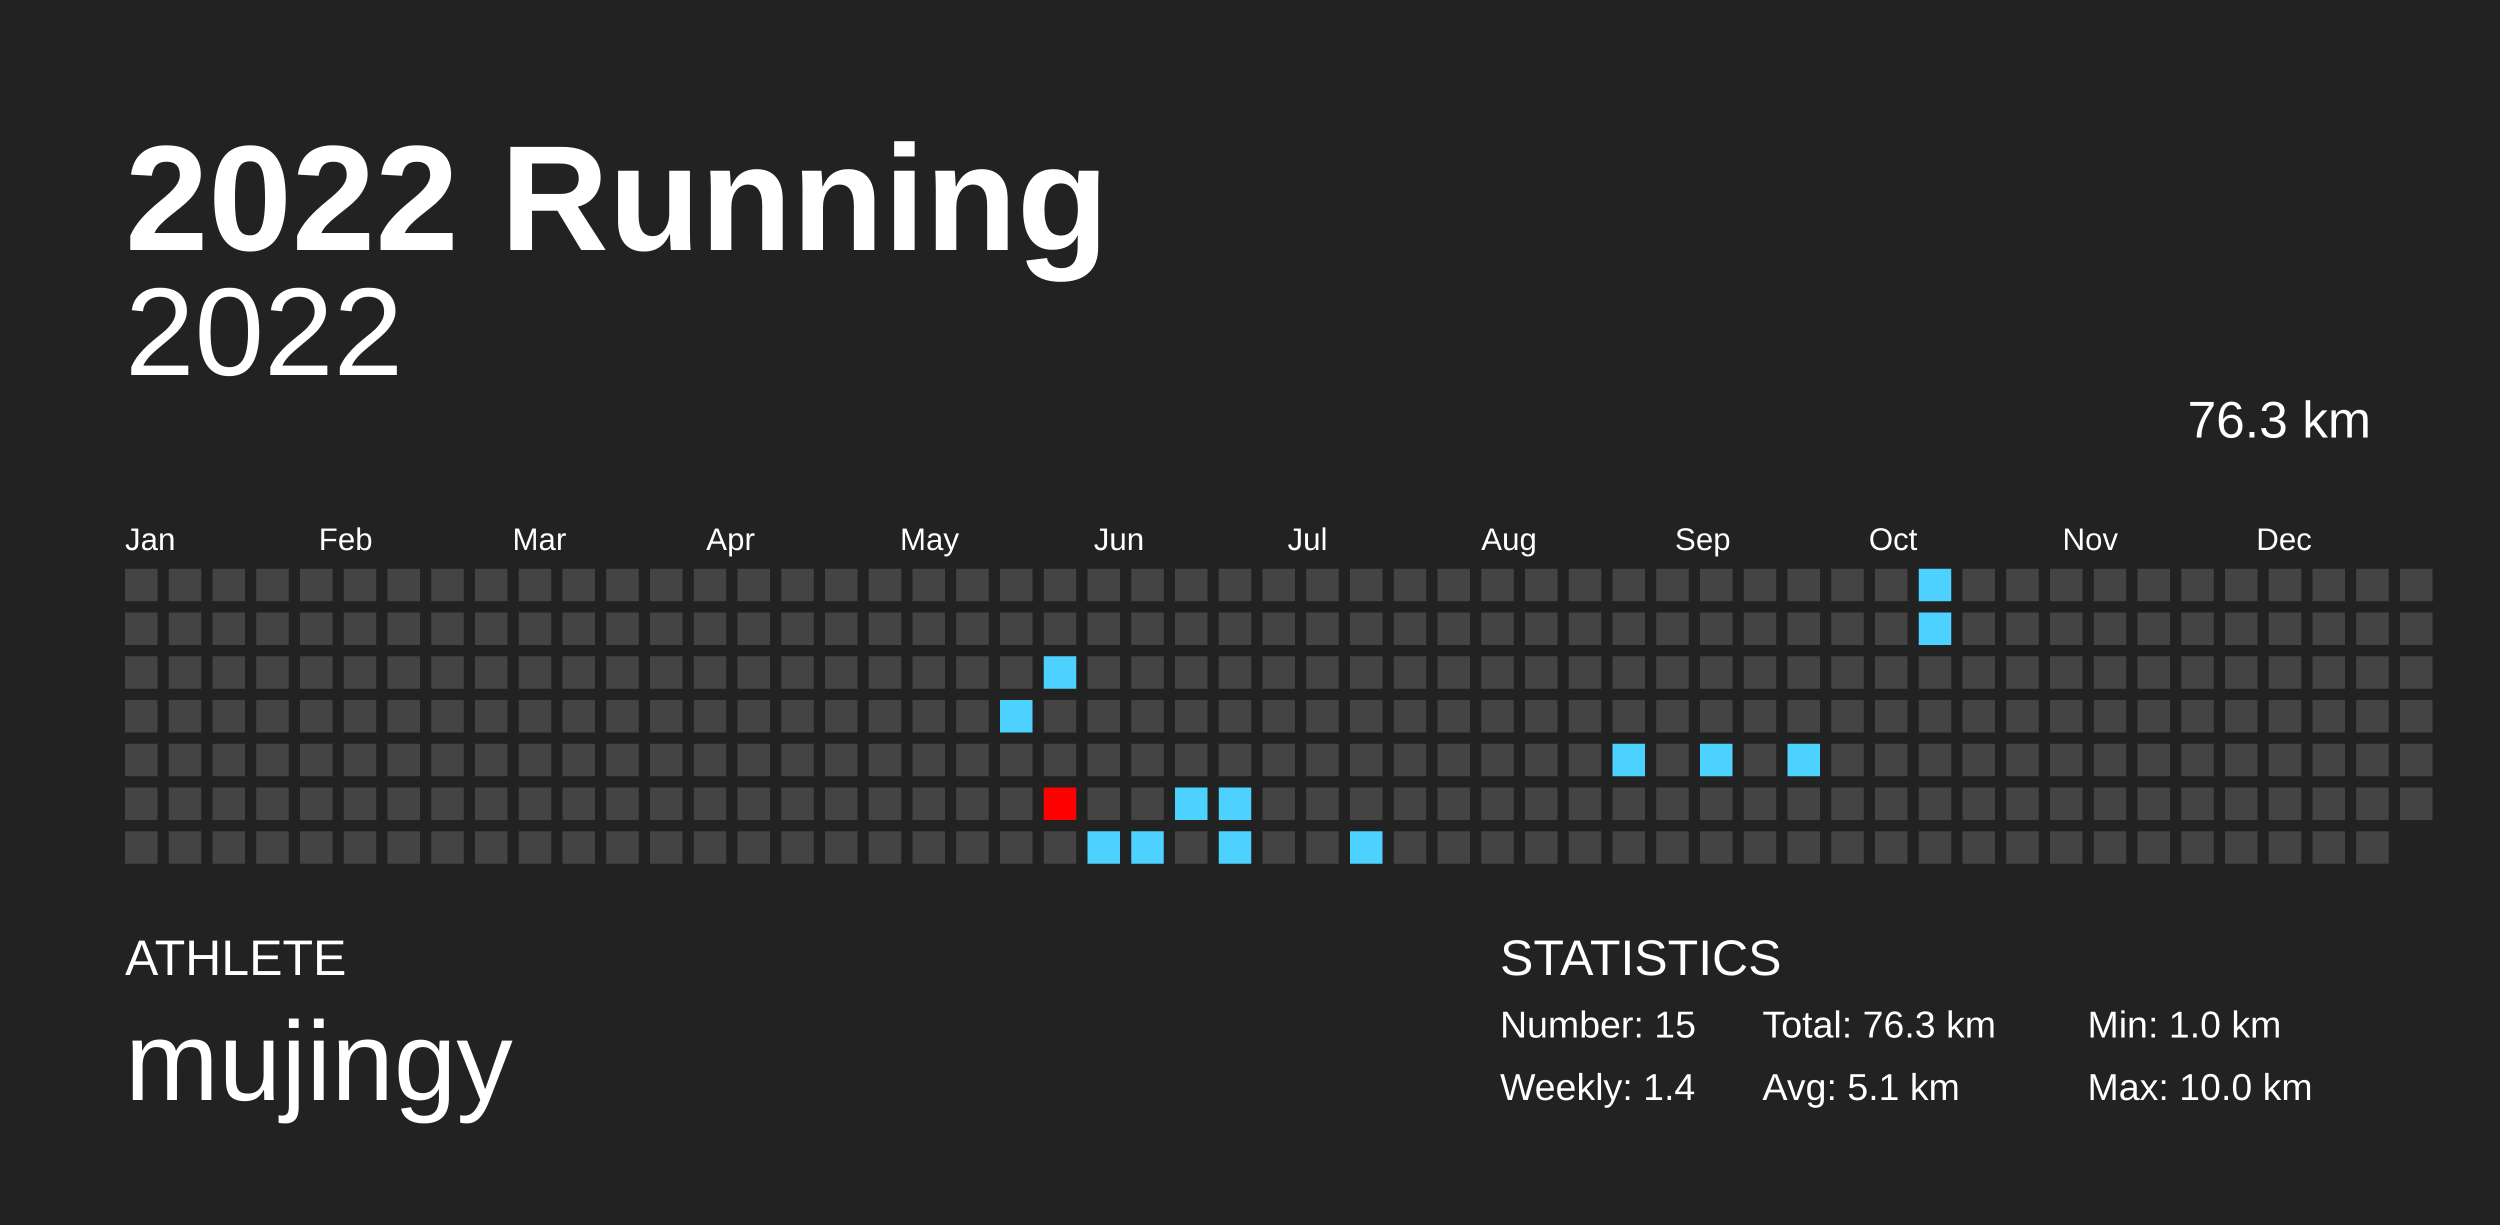
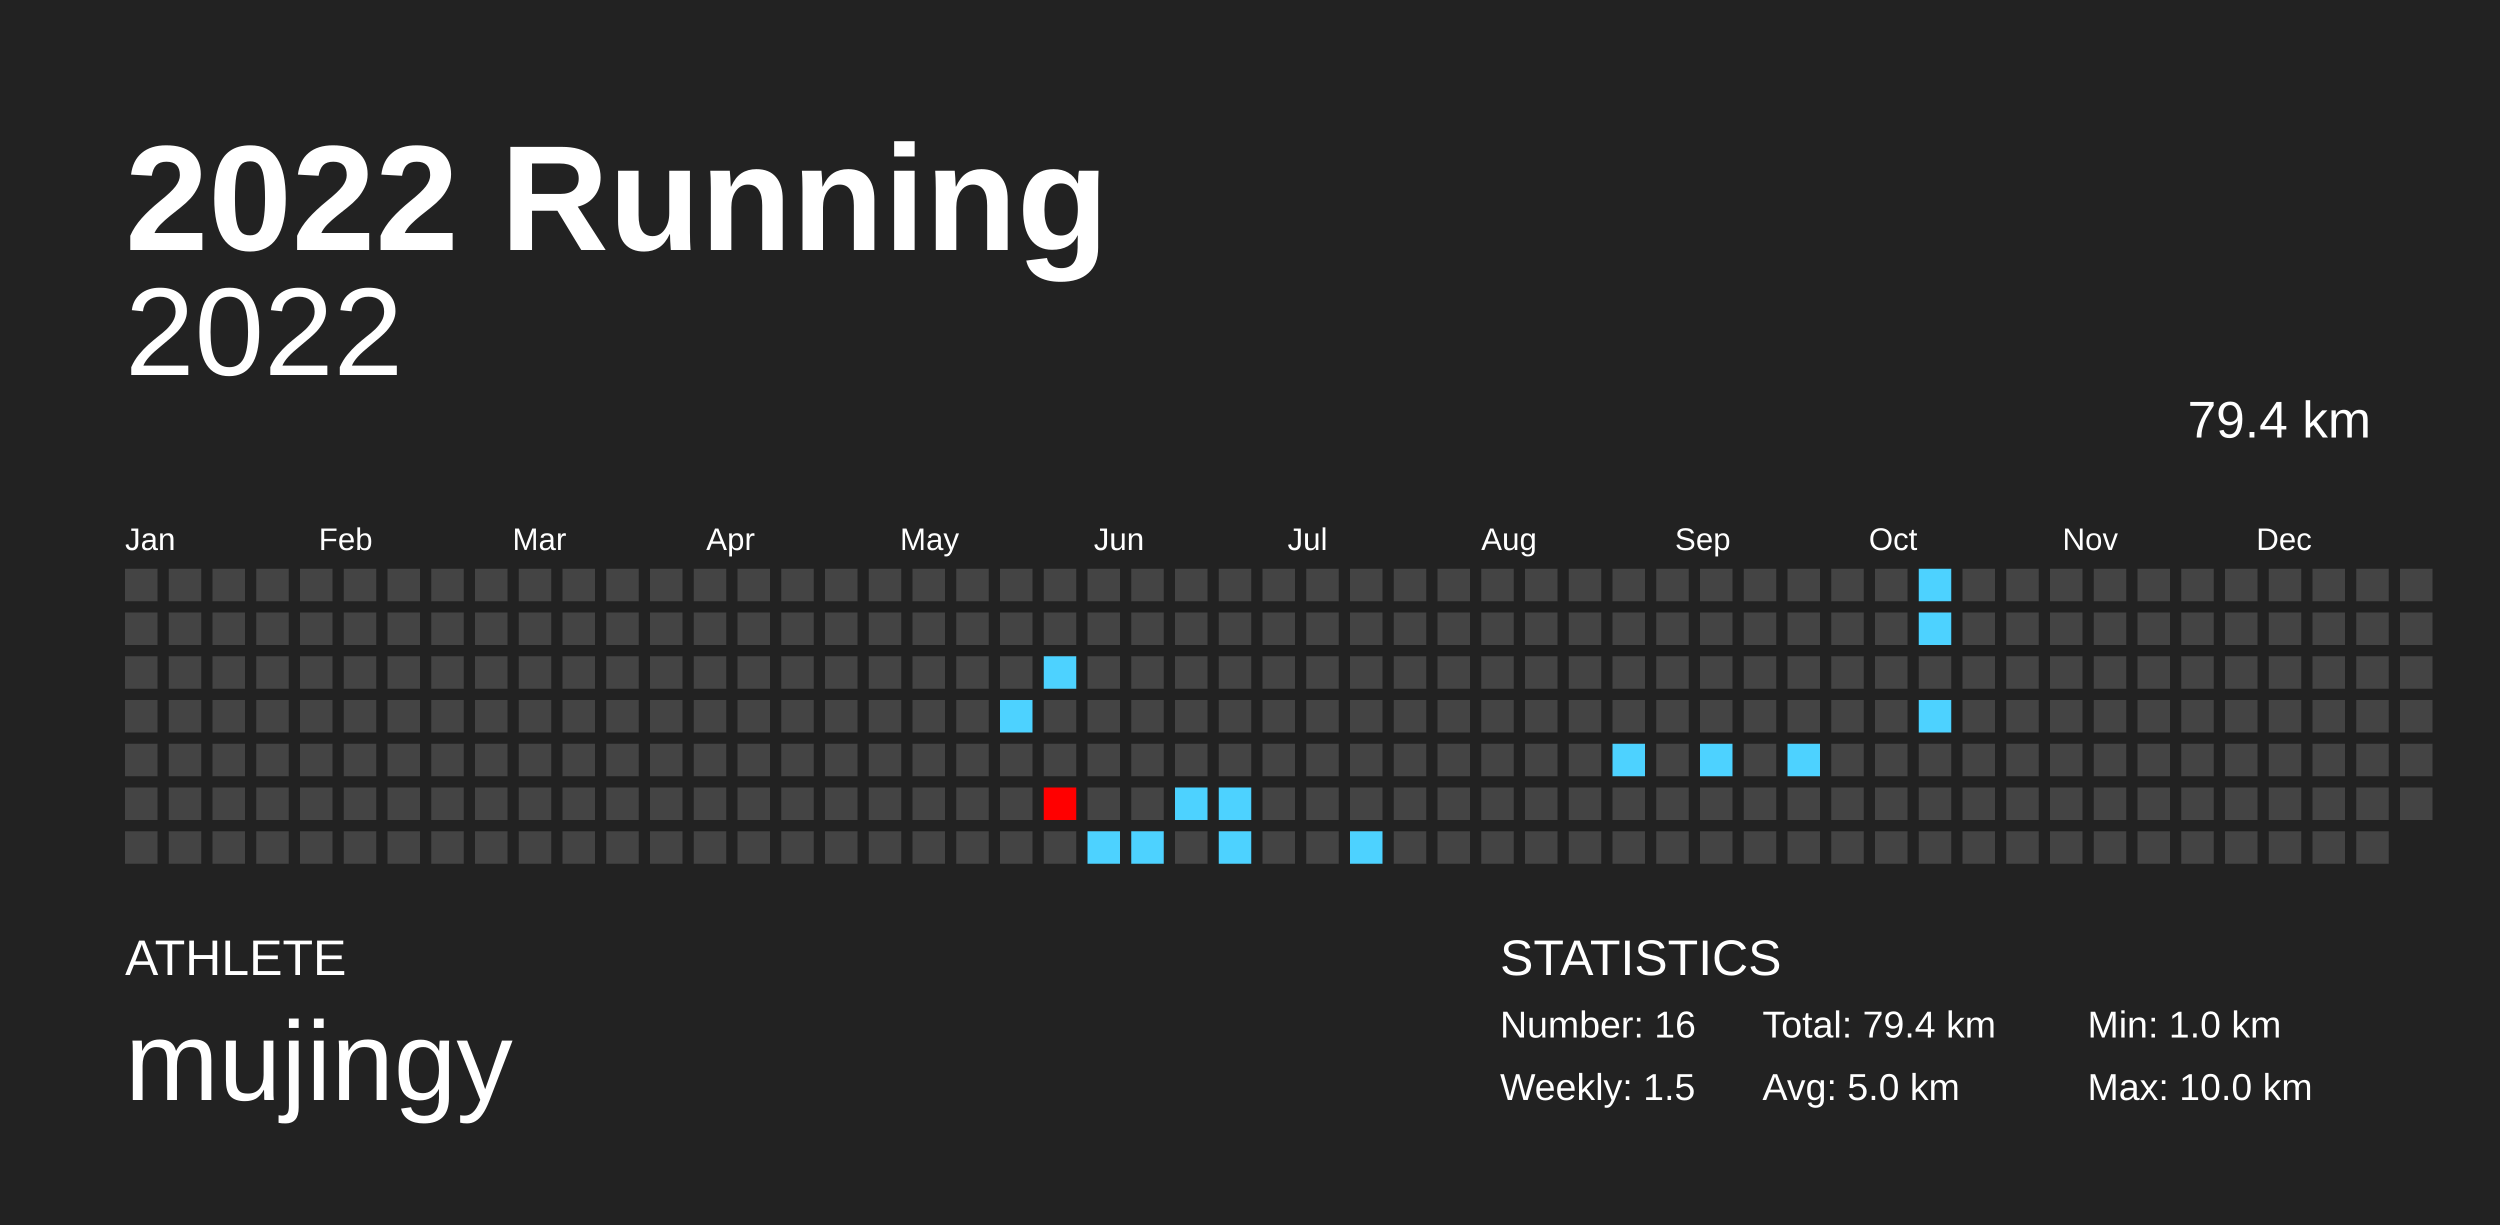
<svg xmlns="http://www.w3.org/2000/svg" baseProfile="full" height="98mm" version="1.1" viewBox="0,0,200,98" width="200mm">
  <defs />
  <rect fill="#222222" height="98" width="200" x="0" y="0" />
  <text fill="#FFFFFF" style="font-size:12px; font-family:Arial; font-weight:bold;" x="10" y="20">2022 Running</text>
  <text fill="#FFFFFF" style="font-size:4px; font-family:Arial" x="10" y="78">ATHLETE</text>
  <text fill="#FFFFFF" style="font-size:9px; font-family:Arial" x="10" y="88">mujingy</text>
  <text fill="#FFFFFF" style="font-size:4px; font-family:Arial" x="120" y="78">STATISTICS</text>
-   <text fill="#FFFFFF" style="font-size:3px; font-family:Arial" x="120" y="83">Number: 15</text>
-   <text fill="#FFFFFF" style="font-size:3px; font-family:Arial" x="120" y="88">Weekly: 1.4</text>
-   <text fill="#FFFFFF" style="font-size:3px; font-family:Arial" x="141" y="83">Total: 76.3 km</text>
-   <text fill="#FFFFFF" style="font-size:3px; font-family:Arial" x="141" y="88">Avg: 5.1 km</text>
+   <text fill="#FFFFFF" style="font-size:3px; font-family:Arial" x="120" y="83">Number: 16</text>
+   <text fill="#FFFFFF" style="font-size:3px; font-family:Arial" x="120" y="88">Weekly: 1.5</text>
+   <text fill="#FFFFFF" style="font-size:3px; font-family:Arial" x="141" y="83">Total: 79.4 km</text>
+   <text fill="#FFFFFF" style="font-size:3px; font-family:Arial" x="141" y="88">Avg: 5.0 km</text>
  <text fill="#FFFFFF" style="font-size:3px; font-family:Arial" x="167" y="83">Min: 1.0 km</text>
  <text fill="#FFFFFF" style="font-size:3px; font-family:Arial" x="167" y="88">Max: 10.0 km</text>
  <text alignment-baseline="hanging" fill="#FFFFFF" style="font-size:10.0px; font-family:Arial;" x="10" y="30">2022</text>
-   <text alignment-baseline="hanging" fill="#FFFFFF" style="font-size:4.125px; font-family:Arial;" x="175" y="35">76.3 km</text>
+   <text alignment-baseline="hanging" fill="#FFFFFF" style="font-size:4.125px; font-family:Arial;" x="175" y="35">79.4 km</text>
  <text fill="#FFFFFF" style="font-size:2.5px; font-family:Arial" x="10.0" y="44">Jan</text>
  <text fill="#FFFFFF" style="font-size:2.5px; font-family:Arial" x="25.5" y="44">Feb</text>
  <text fill="#FFFFFF" style="font-size:2.5px; font-family:Arial" x="41.0" y="44">Mar</text>
  <text fill="#FFFFFF" style="font-size:2.5px; font-family:Arial" x="56.5" y="44">Apr</text>
  <text fill="#FFFFFF" style="font-size:2.5px; font-family:Arial" x="72.0" y="44">May</text>
  <text fill="#FFFFFF" style="font-size:2.5px; font-family:Arial" x="87.5" y="44">Jun</text>
  <text fill="#FFFFFF" style="font-size:2.5px; font-family:Arial" x="103.0" y="44">Jul</text>
  <text fill="#FFFFFF" style="font-size:2.5px; font-family:Arial" x="118.5" y="44">Aug</text>
  <text fill="#FFFFFF" style="font-size:2.5px; font-family:Arial" x="134.0" y="44">Sep</text>
  <text fill="#FFFFFF" style="font-size:2.5px; font-family:Arial" x="149.5" y="44">Oct</text>
  <text fill="#FFFFFF" style="font-size:2.5px; font-family:Arial" x="165.0" y="44">Nov</text>
  <text fill="#FFFFFF" style="font-size:2.5px; font-family:Arial" x="180.5" y="44">Dec</text>
  <rect fill="#444444" height="2.6" width="2.6" x="10.0" y="45.5" />
  <rect fill="#444444" height="2.6" width="2.6" x="10.0" y="49.0" />
  <rect fill="#444444" height="2.6" width="2.6" x="10.0" y="52.5" />
  <rect fill="#444444" height="2.6" width="2.6" x="10.0" y="56.0" />
  <rect fill="#444444" height="2.6" width="2.6" x="10.0" y="59.5" />
  <rect fill="#444444" height="2.6" width="2.6" x="10.0" y="63.0" />
  <rect fill="#444444" height="2.6" width="2.6" x="10.0" y="66.5" />
  <rect fill="#444444" height="2.6" width="2.6" x="13.5" y="45.5" />
  <rect fill="#444444" height="2.6" width="2.6" x="13.5" y="49.0" />
  <rect fill="#444444" height="2.6" width="2.6" x="13.5" y="52.5" />
  <rect fill="#444444" height="2.6" width="2.6" x="13.5" y="56.0" />
  <rect fill="#444444" height="2.6" width="2.6" x="13.5" y="59.5" />
  <rect fill="#444444" height="2.6" width="2.6" x="13.5" y="63.0" />
  <rect fill="#444444" height="2.6" width="2.6" x="13.5" y="66.5" />
  <rect fill="#444444" height="2.6" width="2.6" x="17.0" y="45.5" />
  <rect fill="#444444" height="2.6" width="2.6" x="17.0" y="49.0" />
  <rect fill="#444444" height="2.6" width="2.6" x="17.0" y="52.5" />
  <rect fill="#444444" height="2.6" width="2.6" x="17.0" y="56.0" />
  <rect fill="#444444" height="2.6" width="2.6" x="17.0" y="59.5" />
  <rect fill="#444444" height="2.6" width="2.6" x="17.0" y="63.0" />
  <rect fill="#444444" height="2.6" width="2.6" x="17.0" y="66.5" />
  <rect fill="#444444" height="2.6" width="2.6" x="20.5" y="45.5" />
  <rect fill="#444444" height="2.6" width="2.6" x="20.5" y="49.0" />
  <rect fill="#444444" height="2.6" width="2.6" x="20.5" y="52.5" />
  <rect fill="#444444" height="2.6" width="2.6" x="20.5" y="56.0" />
  <rect fill="#444444" height="2.6" width="2.6" x="20.5" y="59.5" />
  <rect fill="#444444" height="2.6" width="2.6" x="20.5" y="63.0" />
  <rect fill="#444444" height="2.6" width="2.6" x="20.5" y="66.5" />
  <rect fill="#444444" height="2.6" width="2.6" x="24.0" y="45.5" />
  <rect fill="#444444" height="2.6" width="2.6" x="24.0" y="49.0" />
  <rect fill="#444444" height="2.6" width="2.6" x="24.0" y="52.5" />
  <rect fill="#444444" height="2.6" width="2.6" x="24.0" y="56.0" />
  <rect fill="#444444" height="2.6" width="2.6" x="24.0" y="59.5" />
  <rect fill="#444444" height="2.6" width="2.6" x="24.0" y="63.0" />
  <rect fill="#444444" height="2.6" width="2.6" x="24.0" y="66.5" />
  <rect fill="#444444" height="2.6" width="2.6" x="27.5" y="45.5" />
  <rect fill="#444444" height="2.6" width="2.6" x="27.5" y="49.0" />
  <rect fill="#444444" height="2.6" width="2.6" x="27.5" y="52.5" />
  <rect fill="#444444" height="2.6" width="2.6" x="27.5" y="56.0" />
  <rect fill="#444444" height="2.6" width="2.6" x="27.5" y="59.5" />
  <rect fill="#444444" height="2.6" width="2.6" x="27.5" y="63.0" />
  <rect fill="#444444" height="2.6" width="2.6" x="27.5" y="66.5" />
  <rect fill="#444444" height="2.6" width="2.6" x="31.0" y="45.5" />
  <rect fill="#444444" height="2.6" width="2.6" x="31.0" y="49.0" />
  <rect fill="#444444" height="2.6" width="2.6" x="31.0" y="52.5" />
  <rect fill="#444444" height="2.6" width="2.6" x="31.0" y="56.0" />
  <rect fill="#444444" height="2.6" width="2.6" x="31.0" y="59.5" />
  <rect fill="#444444" height="2.6" width="2.6" x="31.0" y="63.0" />
  <rect fill="#444444" height="2.6" width="2.6" x="31.0" y="66.5" />
  <rect fill="#444444" height="2.6" width="2.6" x="34.5" y="45.5" />
  <rect fill="#444444" height="2.6" width="2.6" x="34.5" y="49.0" />
  <rect fill="#444444" height="2.6" width="2.6" x="34.5" y="52.5" />
  <rect fill="#444444" height="2.6" width="2.6" x="34.5" y="56.0" />
  <rect fill="#444444" height="2.6" width="2.6" x="34.5" y="59.5" />
  <rect fill="#444444" height="2.6" width="2.6" x="34.5" y="63.0" />
  <rect fill="#444444" height="2.6" width="2.6" x="34.5" y="66.5" />
  <rect fill="#444444" height="2.6" width="2.6" x="38.0" y="45.5" />
  <rect fill="#444444" height="2.6" width="2.6" x="38.0" y="49.0" />
  <rect fill="#444444" height="2.6" width="2.6" x="38.0" y="52.5" />
  <rect fill="#444444" height="2.6" width="2.6" x="38.0" y="56.0" />
  <rect fill="#444444" height="2.6" width="2.6" x="38.0" y="59.5" />
  <rect fill="#444444" height="2.6" width="2.6" x="38.0" y="63.0" />
  <rect fill="#444444" height="2.6" width="2.6" x="38.0" y="66.5" />
  <rect fill="#444444" height="2.6" width="2.6" x="41.5" y="45.5" />
  <rect fill="#444444" height="2.6" width="2.6" x="41.5" y="49.0" />
  <rect fill="#444444" height="2.6" width="2.6" x="41.5" y="52.5" />
  <rect fill="#444444" height="2.6" width="2.6" x="41.5" y="56.0" />
  <rect fill="#444444" height="2.6" width="2.6" x="41.5" y="59.5" />
  <rect fill="#444444" height="2.6" width="2.6" x="41.5" y="63.0" />
  <rect fill="#444444" height="2.6" width="2.6" x="41.5" y="66.5" />
  <rect fill="#444444" height="2.6" width="2.6" x="45.0" y="45.5" />
  <rect fill="#444444" height="2.6" width="2.6" x="45.0" y="49.0" />
  <rect fill="#444444" height="2.6" width="2.6" x="45.0" y="52.5" />
  <rect fill="#444444" height="2.6" width="2.6" x="45.0" y="56.0" />
  <rect fill="#444444" height="2.6" width="2.6" x="45.0" y="59.5" />
  <rect fill="#444444" height="2.6" width="2.6" x="45.0" y="63.0" />
  <rect fill="#444444" height="2.6" width="2.6" x="45.0" y="66.5" />
  <rect fill="#444444" height="2.6" width="2.6" x="48.5" y="45.5" />
  <rect fill="#444444" height="2.6" width="2.6" x="48.5" y="49.0" />
  <rect fill="#444444" height="2.6" width="2.6" x="48.5" y="52.5" />
  <rect fill="#444444" height="2.6" width="2.6" x="48.5" y="56.0" />
  <rect fill="#444444" height="2.6" width="2.6" x="48.5" y="59.5" />
  <rect fill="#444444" height="2.6" width="2.6" x="48.5" y="63.0" />
  <rect fill="#444444" height="2.6" width="2.6" x="48.5" y="66.5" />
  <rect fill="#444444" height="2.6" width="2.6" x="52.0" y="45.5" />
  <rect fill="#444444" height="2.6" width="2.6" x="52.0" y="49.0" />
  <rect fill="#444444" height="2.6" width="2.6" x="52.0" y="52.5" />
  <rect fill="#444444" height="2.6" width="2.6" x="52.0" y="56.0" />
  <rect fill="#444444" height="2.6" width="2.6" x="52.0" y="59.5" />
  <rect fill="#444444" height="2.6" width="2.6" x="52.0" y="63.0" />
  <rect fill="#444444" height="2.6" width="2.6" x="52.0" y="66.5" />
  <rect fill="#444444" height="2.6" width="2.6" x="55.5" y="45.5" />
  <rect fill="#444444" height="2.6" width="2.6" x="55.5" y="49.0" />
  <rect fill="#444444" height="2.6" width="2.6" x="55.5" y="52.5" />
  <rect fill="#444444" height="2.6" width="2.6" x="55.5" y="56.0" />
  <rect fill="#444444" height="2.6" width="2.6" x="55.5" y="59.5" />
  <rect fill="#444444" height="2.6" width="2.6" x="55.5" y="63.0" />
  <rect fill="#444444" height="2.6" width="2.6" x="55.5" y="66.5" />
  <rect fill="#444444" height="2.6" width="2.6" x="59.0" y="45.5" />
  <rect fill="#444444" height="2.6" width="2.6" x="59.0" y="49.0" />
  <rect fill="#444444" height="2.6" width="2.6" x="59.0" y="52.5" />
  <rect fill="#444444" height="2.6" width="2.6" x="59.0" y="56.0" />
  <rect fill="#444444" height="2.6" width="2.6" x="59.0" y="59.5" />
  <rect fill="#444444" height="2.6" width="2.6" x="59.0" y="63.0" />
  <rect fill="#444444" height="2.6" width="2.6" x="59.0" y="66.5" />
  <rect fill="#444444" height="2.6" width="2.6" x="62.5" y="45.5" />
  <rect fill="#444444" height="2.6" width="2.6" x="62.5" y="49.0" />
  <rect fill="#444444" height="2.6" width="2.6" x="62.5" y="52.5" />
  <rect fill="#444444" height="2.6" width="2.6" x="62.5" y="56.0" />
  <rect fill="#444444" height="2.6" width="2.6" x="62.5" y="59.5" />
  <rect fill="#444444" height="2.6" width="2.6" x="62.5" y="63.0" />
  <rect fill="#444444" height="2.6" width="2.6" x="62.5" y="66.5" />
  <rect fill="#444444" height="2.6" width="2.6" x="66.0" y="45.5" />
  <rect fill="#444444" height="2.6" width="2.6" x="66.0" y="49.0" />
  <rect fill="#444444" height="2.6" width="2.6" x="66.0" y="52.5" />
  <rect fill="#444444" height="2.6" width="2.6" x="66.0" y="56.0" />
  <rect fill="#444444" height="2.6" width="2.6" x="66.0" y="59.5" />
  <rect fill="#444444" height="2.6" width="2.6" x="66.0" y="63.0" />
  <rect fill="#444444" height="2.6" width="2.6" x="66.0" y="66.5" />
  <rect fill="#444444" height="2.6" width="2.6" x="69.5" y="45.5" />
  <rect fill="#444444" height="2.6" width="2.6" x="69.5" y="49.0" />
  <rect fill="#444444" height="2.6" width="2.6" x="69.5" y="52.5" />
  <rect fill="#444444" height="2.6" width="2.6" x="69.5" y="56.0" />
  <rect fill="#444444" height="2.6" width="2.6" x="69.5" y="59.5" />
  <rect fill="#444444" height="2.6" width="2.6" x="69.5" y="63.0" />
  <rect fill="#444444" height="2.6" width="2.6" x="69.5" y="66.5" />
  <rect fill="#444444" height="2.6" width="2.6" x="73.0" y="45.5" />
  <rect fill="#444444" height="2.6" width="2.6" x="73.0" y="49.0" />
  <rect fill="#444444" height="2.6" width="2.6" x="73.0" y="52.5" />
  <rect fill="#444444" height="2.6" width="2.6" x="73.0" y="56.0" />
  <rect fill="#444444" height="2.6" width="2.6" x="73.0" y="59.5" />
  <rect fill="#444444" height="2.6" width="2.6" x="73.0" y="63.0" />
  <rect fill="#444444" height="2.6" width="2.6" x="73.0" y="66.5" />
  <rect fill="#444444" height="2.6" width="2.6" x="76.5" y="45.5" />
  <rect fill="#444444" height="2.6" width="2.6" x="76.5" y="49.0" />
  <rect fill="#444444" height="2.6" width="2.6" x="76.5" y="52.5" />
  <rect fill="#444444" height="2.6" width="2.6" x="76.5" y="56.0" />
  <rect fill="#444444" height="2.6" width="2.6" x="76.5" y="59.5" />
  <rect fill="#444444" height="2.6" width="2.6" x="76.5" y="63.0" />
  <rect fill="#444444" height="2.6" width="2.6" x="76.5" y="66.5" />
  <rect fill="#444444" height="2.6" width="2.6" x="80.0" y="45.5" />
  <rect fill="#444444" height="2.6" width="2.6" x="80.0" y="49.0" />
  <rect fill="#444444" height="2.6" width="2.6" x="80.0" y="52.5" />
  <rect fill="#4dd2ff" height="2.6" width="2.6" x="80.0" y="56.0" />
  <rect fill="#444444" height="2.6" width="2.6" x="80.0" y="59.5" />
  <rect fill="#444444" height="2.6" width="2.6" x="80.0" y="63.0" />
  <rect fill="#444444" height="2.6" width="2.6" x="80.0" y="66.5" />
  <rect fill="#444444" height="2.6" width="2.6" x="83.5" y="45.5" />
  <rect fill="#444444" height="2.6" width="2.6" x="83.5" y="49.0" />
  <rect fill="#4dd2ff" height="2.6" width="2.6" x="83.5" y="52.5" />
  <rect fill="#444444" height="2.6" width="2.6" x="83.5" y="56.0" />
  <rect fill="#444444" height="2.6" width="2.6" x="83.5" y="59.5" />
  <rect fill="#ff0000" height="2.6" width="2.6" x="83.5" y="63.0" />
  <rect fill="#444444" height="2.6" width="2.6" x="83.5" y="66.5" />
  <rect fill="#444444" height="2.6" width="2.6" x="87.0" y="45.5" />
  <rect fill="#444444" height="2.6" width="2.6" x="87.0" y="49.0" />
  <rect fill="#444444" height="2.6" width="2.6" x="87.0" y="52.5" />
  <rect fill="#444444" height="2.6" width="2.6" x="87.0" y="56.0" />
  <rect fill="#444444" height="2.6" width="2.6" x="87.0" y="59.5" />
  <rect fill="#444444" height="2.6" width="2.6" x="87.0" y="63.0" />
  <rect fill="#4dd2ff" height="2.6" width="2.6" x="87.0" y="66.5" />
  <rect fill="#444444" height="2.6" width="2.6" x="90.5" y="45.5" />
  <rect fill="#444444" height="2.6" width="2.6" x="90.5" y="49.0" />
  <rect fill="#444444" height="2.6" width="2.6" x="90.5" y="52.5" />
  <rect fill="#444444" height="2.6" width="2.6" x="90.5" y="56.0" />
  <rect fill="#444444" height="2.6" width="2.6" x="90.5" y="59.5" />
  <rect fill="#444444" height="2.6" width="2.6" x="90.5" y="63.0" />
  <rect fill="#4dd2ff" height="2.6" width="2.6" x="90.5" y="66.5" />
  <rect fill="#444444" height="2.6" width="2.6" x="94.0" y="45.5" />
  <rect fill="#444444" height="2.6" width="2.6" x="94.0" y="49.0" />
  <rect fill="#444444" height="2.6" width="2.6" x="94.0" y="52.5" />
  <rect fill="#444444" height="2.6" width="2.6" x="94.0" y="56.0" />
  <rect fill="#444444" height="2.6" width="2.6" x="94.0" y="59.5" />
  <rect fill="#4dd2ff" height="2.6" width="2.6" x="94.0" y="63.0" />
  <rect fill="#444444" height="2.6" width="2.6" x="94.0" y="66.5" />
  <rect fill="#444444" height="2.6" width="2.6" x="97.5" y="45.5" />
  <rect fill="#444444" height="2.6" width="2.6" x="97.5" y="49.0" />
  <rect fill="#444444" height="2.6" width="2.6" x="97.5" y="52.5" />
  <rect fill="#444444" height="2.6" width="2.6" x="97.5" y="56.0" />
  <rect fill="#444444" height="2.6" width="2.6" x="97.5" y="59.5" />
  <rect fill="#4dd2ff" height="2.6" width="2.6" x="97.5" y="63.0" />
  <rect fill="#4dd2ff" height="2.6" width="2.6" x="97.5" y="66.5" />
  <rect fill="#444444" height="2.6" width="2.6" x="101.0" y="45.5" />
  <rect fill="#444444" height="2.6" width="2.6" x="101.0" y="49.0" />
  <rect fill="#444444" height="2.6" width="2.6" x="101.0" y="52.5" />
  <rect fill="#444444" height="2.6" width="2.6" x="101.0" y="56.0" />
  <rect fill="#444444" height="2.6" width="2.6" x="101.0" y="59.5" />
  <rect fill="#444444" height="2.6" width="2.6" x="101.0" y="63.0" />
  <rect fill="#444444" height="2.6" width="2.6" x="101.0" y="66.5" />
  <rect fill="#444444" height="2.6" width="2.6" x="104.5" y="45.5" />
  <rect fill="#444444" height="2.6" width="2.6" x="104.5" y="49.0" />
  <rect fill="#444444" height="2.6" width="2.6" x="104.5" y="52.5" />
  <rect fill="#444444" height="2.6" width="2.6" x="104.5" y="56.0" />
  <rect fill="#444444" height="2.6" width="2.6" x="104.5" y="59.5" />
  <rect fill="#444444" height="2.6" width="2.6" x="104.5" y="63.0" />
  <rect fill="#444444" height="2.6" width="2.6" x="104.5" y="66.5" />
  <rect fill="#444444" height="2.6" width="2.6" x="108.0" y="45.5" />
  <rect fill="#444444" height="2.6" width="2.6" x="108.0" y="49.0" />
  <rect fill="#444444" height="2.6" width="2.6" x="108.0" y="52.5" />
  <rect fill="#444444" height="2.6" width="2.6" x="108.0" y="56.0" />
  <rect fill="#444444" height="2.6" width="2.6" x="108.0" y="59.5" />
  <rect fill="#444444" height="2.6" width="2.6" x="108.0" y="63.0" />
  <rect fill="#4dd2ff" height="2.6" width="2.6" x="108.0" y="66.5" />
  <rect fill="#444444" height="2.6" width="2.6" x="111.5" y="45.5" />
  <rect fill="#444444" height="2.6" width="2.6" x="111.5" y="49.0" />
  <rect fill="#444444" height="2.6" width="2.6" x="111.5" y="52.5" />
  <rect fill="#444444" height="2.6" width="2.6" x="111.5" y="56.0" />
  <rect fill="#444444" height="2.6" width="2.6" x="111.5" y="59.5" />
  <rect fill="#444444" height="2.6" width="2.6" x="111.5" y="63.0" />
  <rect fill="#444444" height="2.6" width="2.6" x="111.5" y="66.5" />
  <rect fill="#444444" height="2.6" width="2.6" x="115.0" y="45.5" />
  <rect fill="#444444" height="2.6" width="2.6" x="115.0" y="49.0" />
  <rect fill="#444444" height="2.6" width="2.6" x="115.0" y="52.5" />
  <rect fill="#444444" height="2.6" width="2.6" x="115.0" y="56.0" />
  <rect fill="#444444" height="2.6" width="2.6" x="115.0" y="59.5" />
  <rect fill="#444444" height="2.6" width="2.6" x="115.0" y="63.0" />
  <rect fill="#444444" height="2.6" width="2.6" x="115.0" y="66.5" />
  <rect fill="#444444" height="2.6" width="2.6" x="118.5" y="45.5" />
  <rect fill="#444444" height="2.6" width="2.6" x="118.5" y="49.0" />
  <rect fill="#444444" height="2.6" width="2.6" x="118.5" y="52.5" />
  <rect fill="#444444" height="2.6" width="2.6" x="118.5" y="56.0" />
  <rect fill="#444444" height="2.6" width="2.6" x="118.5" y="59.5" />
  <rect fill="#444444" height="2.6" width="2.6" x="118.5" y="63.0" />
  <rect fill="#444444" height="2.6" width="2.6" x="118.5" y="66.5" />
  <rect fill="#444444" height="2.6" width="2.6" x="122.0" y="45.5" />
  <rect fill="#444444" height="2.6" width="2.6" x="122.0" y="49.0" />
  <rect fill="#444444" height="2.6" width="2.6" x="122.0" y="52.5" />
  <rect fill="#444444" height="2.6" width="2.6" x="122.0" y="56.0" />
  <rect fill="#444444" height="2.6" width="2.6" x="122.0" y="59.5" />
  <rect fill="#444444" height="2.6" width="2.6" x="122.0" y="63.0" />
  <rect fill="#444444" height="2.6" width="2.6" x="122.0" y="66.5" />
  <rect fill="#444444" height="2.6" width="2.6" x="125.5" y="45.5" />
  <rect fill="#444444" height="2.6" width="2.6" x="125.5" y="49.0" />
  <rect fill="#444444" height="2.6" width="2.6" x="125.5" y="52.5" />
  <rect fill="#444444" height="2.6" width="2.6" x="125.5" y="56.0" />
  <rect fill="#444444" height="2.6" width="2.6" x="125.5" y="59.5" />
  <rect fill="#444444" height="2.6" width="2.6" x="125.5" y="63.0" />
  <rect fill="#444444" height="2.6" width="2.6" x="125.5" y="66.5" />
  <rect fill="#444444" height="2.6" width="2.6" x="129.0" y="45.5" />
  <rect fill="#444444" height="2.6" width="2.6" x="129.0" y="49.0" />
  <rect fill="#444444" height="2.6" width="2.6" x="129.0" y="52.5" />
  <rect fill="#444444" height="2.6" width="2.6" x="129.0" y="56.0" />
  <rect fill="#4dd2ff" height="2.6" width="2.6" x="129.0" y="59.5" />
  <rect fill="#444444" height="2.6" width="2.6" x="129.0" y="63.0" />
  <rect fill="#444444" height="2.6" width="2.6" x="129.0" y="66.5" />
  <rect fill="#444444" height="2.6" width="2.6" x="132.5" y="45.5" />
  <rect fill="#444444" height="2.6" width="2.6" x="132.5" y="49.0" />
  <rect fill="#444444" height="2.6" width="2.6" x="132.5" y="52.5" />
  <rect fill="#444444" height="2.6" width="2.6" x="132.5" y="56.0" />
  <rect fill="#444444" height="2.6" width="2.6" x="132.5" y="59.5" />
  <rect fill="#444444" height="2.6" width="2.6" x="132.5" y="63.0" />
  <rect fill="#444444" height="2.6" width="2.6" x="132.5" y="66.5" />
  <rect fill="#444444" height="2.6" width="2.6" x="136.0" y="45.5" />
  <rect fill="#444444" height="2.6" width="2.6" x="136.0" y="49.0" />
  <rect fill="#444444" height="2.6" width="2.6" x="136.0" y="52.5" />
  <rect fill="#444444" height="2.6" width="2.6" x="136.0" y="56.0" />
  <rect fill="#4dd2ff" height="2.6" width="2.6" x="136.0" y="59.5" />
  <rect fill="#444444" height="2.6" width="2.6" x="136.0" y="63.0" />
  <rect fill="#444444" height="2.6" width="2.6" x="136.0" y="66.5" />
  <rect fill="#444444" height="2.6" width="2.6" x="139.5" y="45.5" />
  <rect fill="#444444" height="2.6" width="2.6" x="139.5" y="49.0" />
  <rect fill="#444444" height="2.6" width="2.6" x="139.5" y="52.5" />
  <rect fill="#444444" height="2.6" width="2.6" x="139.5" y="56.0" />
  <rect fill="#444444" height="2.6" width="2.6" x="139.5" y="59.5" />
  <rect fill="#444444" height="2.6" width="2.6" x="139.5" y="63.0" />
  <rect fill="#444444" height="2.6" width="2.6" x="139.5" y="66.5" />
  <rect fill="#444444" height="2.6" width="2.6" x="143.0" y="45.5" />
  <rect fill="#444444" height="2.6" width="2.6" x="143.0" y="49.0" />
  <rect fill="#444444" height="2.6" width="2.6" x="143.0" y="52.5" />
  <rect fill="#444444" height="2.6" width="2.6" x="143.0" y="56.0" />
  <rect fill="#4dd2ff" height="2.6" width="2.6" x="143.0" y="59.5" />
  <rect fill="#444444" height="2.6" width="2.6" x="143.0" y="63.0" />
  <rect fill="#444444" height="2.6" width="2.6" x="143.0" y="66.5" />
  <rect fill="#444444" height="2.6" width="2.6" x="146.5" y="45.5" />
  <rect fill="#444444" height="2.6" width="2.6" x="146.5" y="49.0" />
  <rect fill="#444444" height="2.6" width="2.6" x="146.5" y="52.5" />
  <rect fill="#444444" height="2.6" width="2.6" x="146.5" y="56.0" />
  <rect fill="#444444" height="2.6" width="2.6" x="146.5" y="59.5" />
  <rect fill="#444444" height="2.6" width="2.6" x="146.5" y="63.0" />
  <rect fill="#444444" height="2.6" width="2.6" x="146.5" y="66.5" />
  <rect fill="#444444" height="2.6" width="2.6" x="150.0" y="45.5" />
  <rect fill="#444444" height="2.6" width="2.6" x="150.0" y="49.0" />
  <rect fill="#444444" height="2.6" width="2.6" x="150.0" y="52.5" />
  <rect fill="#444444" height="2.6" width="2.6" x="150.0" y="56.0" />
  <rect fill="#444444" height="2.6" width="2.6" x="150.0" y="59.5" />
  <rect fill="#444444" height="2.6" width="2.6" x="150.0" y="63.0" />
  <rect fill="#444444" height="2.6" width="2.6" x="150.0" y="66.5" />
  <rect fill="#4dd2ff" height="2.6" width="2.6" x="153.5" y="45.5" />
  <rect fill="#4dd2ff" height="2.6" width="2.6" x="153.5" y="49.0" />
  <rect fill="#444444" height="2.6" width="2.6" x="153.5" y="52.5" />
-   <rect fill="#444444" height="2.6" width="2.6" x="153.5" y="56.0" />
+   <rect fill="#4dd2ff" height="2.6" width="2.6" x="153.5" y="56.0" />
  <rect fill="#444444" height="2.6" width="2.6" x="153.5" y="59.5" />
  <rect fill="#444444" height="2.6" width="2.6" x="153.5" y="63.0" />
  <rect fill="#444444" height="2.6" width="2.6" x="153.5" y="66.5" />
  <rect fill="#444444" height="2.6" width="2.6" x="157.0" y="45.5" />
  <rect fill="#444444" height="2.6" width="2.6" x="157.0" y="49.0" />
  <rect fill="#444444" height="2.6" width="2.6" x="157.0" y="52.5" />
  <rect fill="#444444" height="2.6" width="2.6" x="157.0" y="56.0" />
  <rect fill="#444444" height="2.6" width="2.6" x="157.0" y="59.5" />
  <rect fill="#444444" height="2.6" width="2.6" x="157.0" y="63.0" />
  <rect fill="#444444" height="2.6" width="2.6" x="157.0" y="66.5" />
  <rect fill="#444444" height="2.6" width="2.6" x="160.5" y="45.5" />
  <rect fill="#444444" height="2.6" width="2.6" x="160.5" y="49.0" />
  <rect fill="#444444" height="2.6" width="2.6" x="160.5" y="52.5" />
  <rect fill="#444444" height="2.6" width="2.6" x="160.5" y="56.0" />
  <rect fill="#444444" height="2.6" width="2.6" x="160.5" y="59.5" />
  <rect fill="#444444" height="2.6" width="2.6" x="160.5" y="63.0" />
  <rect fill="#444444" height="2.6" width="2.6" x="160.5" y="66.5" />
  <rect fill="#444444" height="2.6" width="2.6" x="164.0" y="45.5" />
  <rect fill="#444444" height="2.6" width="2.6" x="164.0" y="49.0" />
  <rect fill="#444444" height="2.6" width="2.6" x="164.0" y="52.5" />
  <rect fill="#444444" height="2.6" width="2.6" x="164.0" y="56.0" />
  <rect fill="#444444" height="2.6" width="2.6" x="164.0" y="59.5" />
  <rect fill="#444444" height="2.6" width="2.6" x="164.0" y="63.0" />
  <rect fill="#444444" height="2.6" width="2.6" x="164.0" y="66.5" />
  <rect fill="#444444" height="2.6" width="2.6" x="167.5" y="45.5" />
  <rect fill="#444444" height="2.6" width="2.6" x="167.5" y="49.0" />
  <rect fill="#444444" height="2.6" width="2.6" x="167.5" y="52.5" />
  <rect fill="#444444" height="2.6" width="2.6" x="167.5" y="56.0" />
  <rect fill="#444444" height="2.6" width="2.6" x="167.5" y="59.5" />
  <rect fill="#444444" height="2.6" width="2.6" x="167.5" y="63.0" />
  <rect fill="#444444" height="2.6" width="2.6" x="167.5" y="66.5" />
  <rect fill="#444444" height="2.6" width="2.6" x="171.0" y="45.5" />
  <rect fill="#444444" height="2.6" width="2.6" x="171.0" y="49.0" />
  <rect fill="#444444" height="2.6" width="2.6" x="171.0" y="52.5" />
  <rect fill="#444444" height="2.6" width="2.6" x="171.0" y="56.0" />
  <rect fill="#444444" height="2.6" width="2.6" x="171.0" y="59.5" />
  <rect fill="#444444" height="2.6" width="2.6" x="171.0" y="63.0" />
  <rect fill="#444444" height="2.6" width="2.6" x="171.0" y="66.5" />
  <rect fill="#444444" height="2.6" width="2.6" x="174.5" y="45.5" />
  <rect fill="#444444" height="2.6" width="2.6" x="174.5" y="49.0" />
  <rect fill="#444444" height="2.6" width="2.6" x="174.5" y="52.5" />
  <rect fill="#444444" height="2.6" width="2.6" x="174.5" y="56.0" />
  <rect fill="#444444" height="2.6" width="2.6" x="174.5" y="59.5" />
  <rect fill="#444444" height="2.6" width="2.6" x="174.5" y="63.0" />
  <rect fill="#444444" height="2.6" width="2.6" x="174.5" y="66.5" />
  <rect fill="#444444" height="2.6" width="2.6" x="178.0" y="45.5" />
  <rect fill="#444444" height="2.6" width="2.6" x="178.0" y="49.0" />
  <rect fill="#444444" height="2.6" width="2.6" x="178.0" y="52.5" />
  <rect fill="#444444" height="2.6" width="2.6" x="178.0" y="56.0" />
  <rect fill="#444444" height="2.6" width="2.6" x="178.0" y="59.5" />
  <rect fill="#444444" height="2.6" width="2.6" x="178.0" y="63.0" />
  <rect fill="#444444" height="2.6" width="2.6" x="178.0" y="66.5" />
  <rect fill="#444444" height="2.6" width="2.6" x="181.5" y="45.5" />
  <rect fill="#444444" height="2.6" width="2.6" x="181.5" y="49.0" />
  <rect fill="#444444" height="2.6" width="2.6" x="181.5" y="52.5" />
  <rect fill="#444444" height="2.6" width="2.6" x="181.5" y="56.0" />
  <rect fill="#444444" height="2.6" width="2.6" x="181.5" y="59.5" />
  <rect fill="#444444" height="2.6" width="2.6" x="181.5" y="63.0" />
  <rect fill="#444444" height="2.6" width="2.6" x="181.5" y="66.5" />
  <rect fill="#444444" height="2.6" width="2.6" x="185.0" y="45.5" />
  <rect fill="#444444" height="2.6" width="2.6" x="185.0" y="49.0" />
  <rect fill="#444444" height="2.6" width="2.6" x="185.0" y="52.5" />
  <rect fill="#444444" height="2.6" width="2.6" x="185.0" y="56.0" />
  <rect fill="#444444" height="2.6" width="2.6" x="185.0" y="59.5" />
  <rect fill="#444444" height="2.6" width="2.6" x="185.0" y="63.0" />
  <rect fill="#444444" height="2.6" width="2.6" x="185.0" y="66.5" />
  <rect fill="#444444" height="2.6" width="2.6" x="188.5" y="45.5" />
  <rect fill="#444444" height="2.6" width="2.6" x="188.5" y="49.0" />
  <rect fill="#444444" height="2.6" width="2.6" x="188.5" y="52.5" />
  <rect fill="#444444" height="2.6" width="2.6" x="188.5" y="56.0" />
  <rect fill="#444444" height="2.6" width="2.6" x="188.5" y="59.5" />
  <rect fill="#444444" height="2.6" width="2.6" x="188.5" y="63.0" />
  <rect fill="#444444" height="2.6" width="2.6" x="188.5" y="66.5" />
  <rect fill="#444444" height="2.6" width="2.6" x="192.0" y="45.5" />
  <rect fill="#444444" height="2.6" width="2.6" x="192.0" y="49.0" />
  <rect fill="#444444" height="2.6" width="2.6" x="192.0" y="52.5" />
  <rect fill="#444444" height="2.6" width="2.6" x="192.0" y="56.0" />
  <rect fill="#444444" height="2.6" width="2.6" x="192.0" y="59.5" />
  <rect fill="#444444" height="2.6" width="2.6" x="192.0" y="63.0" />
</svg>
